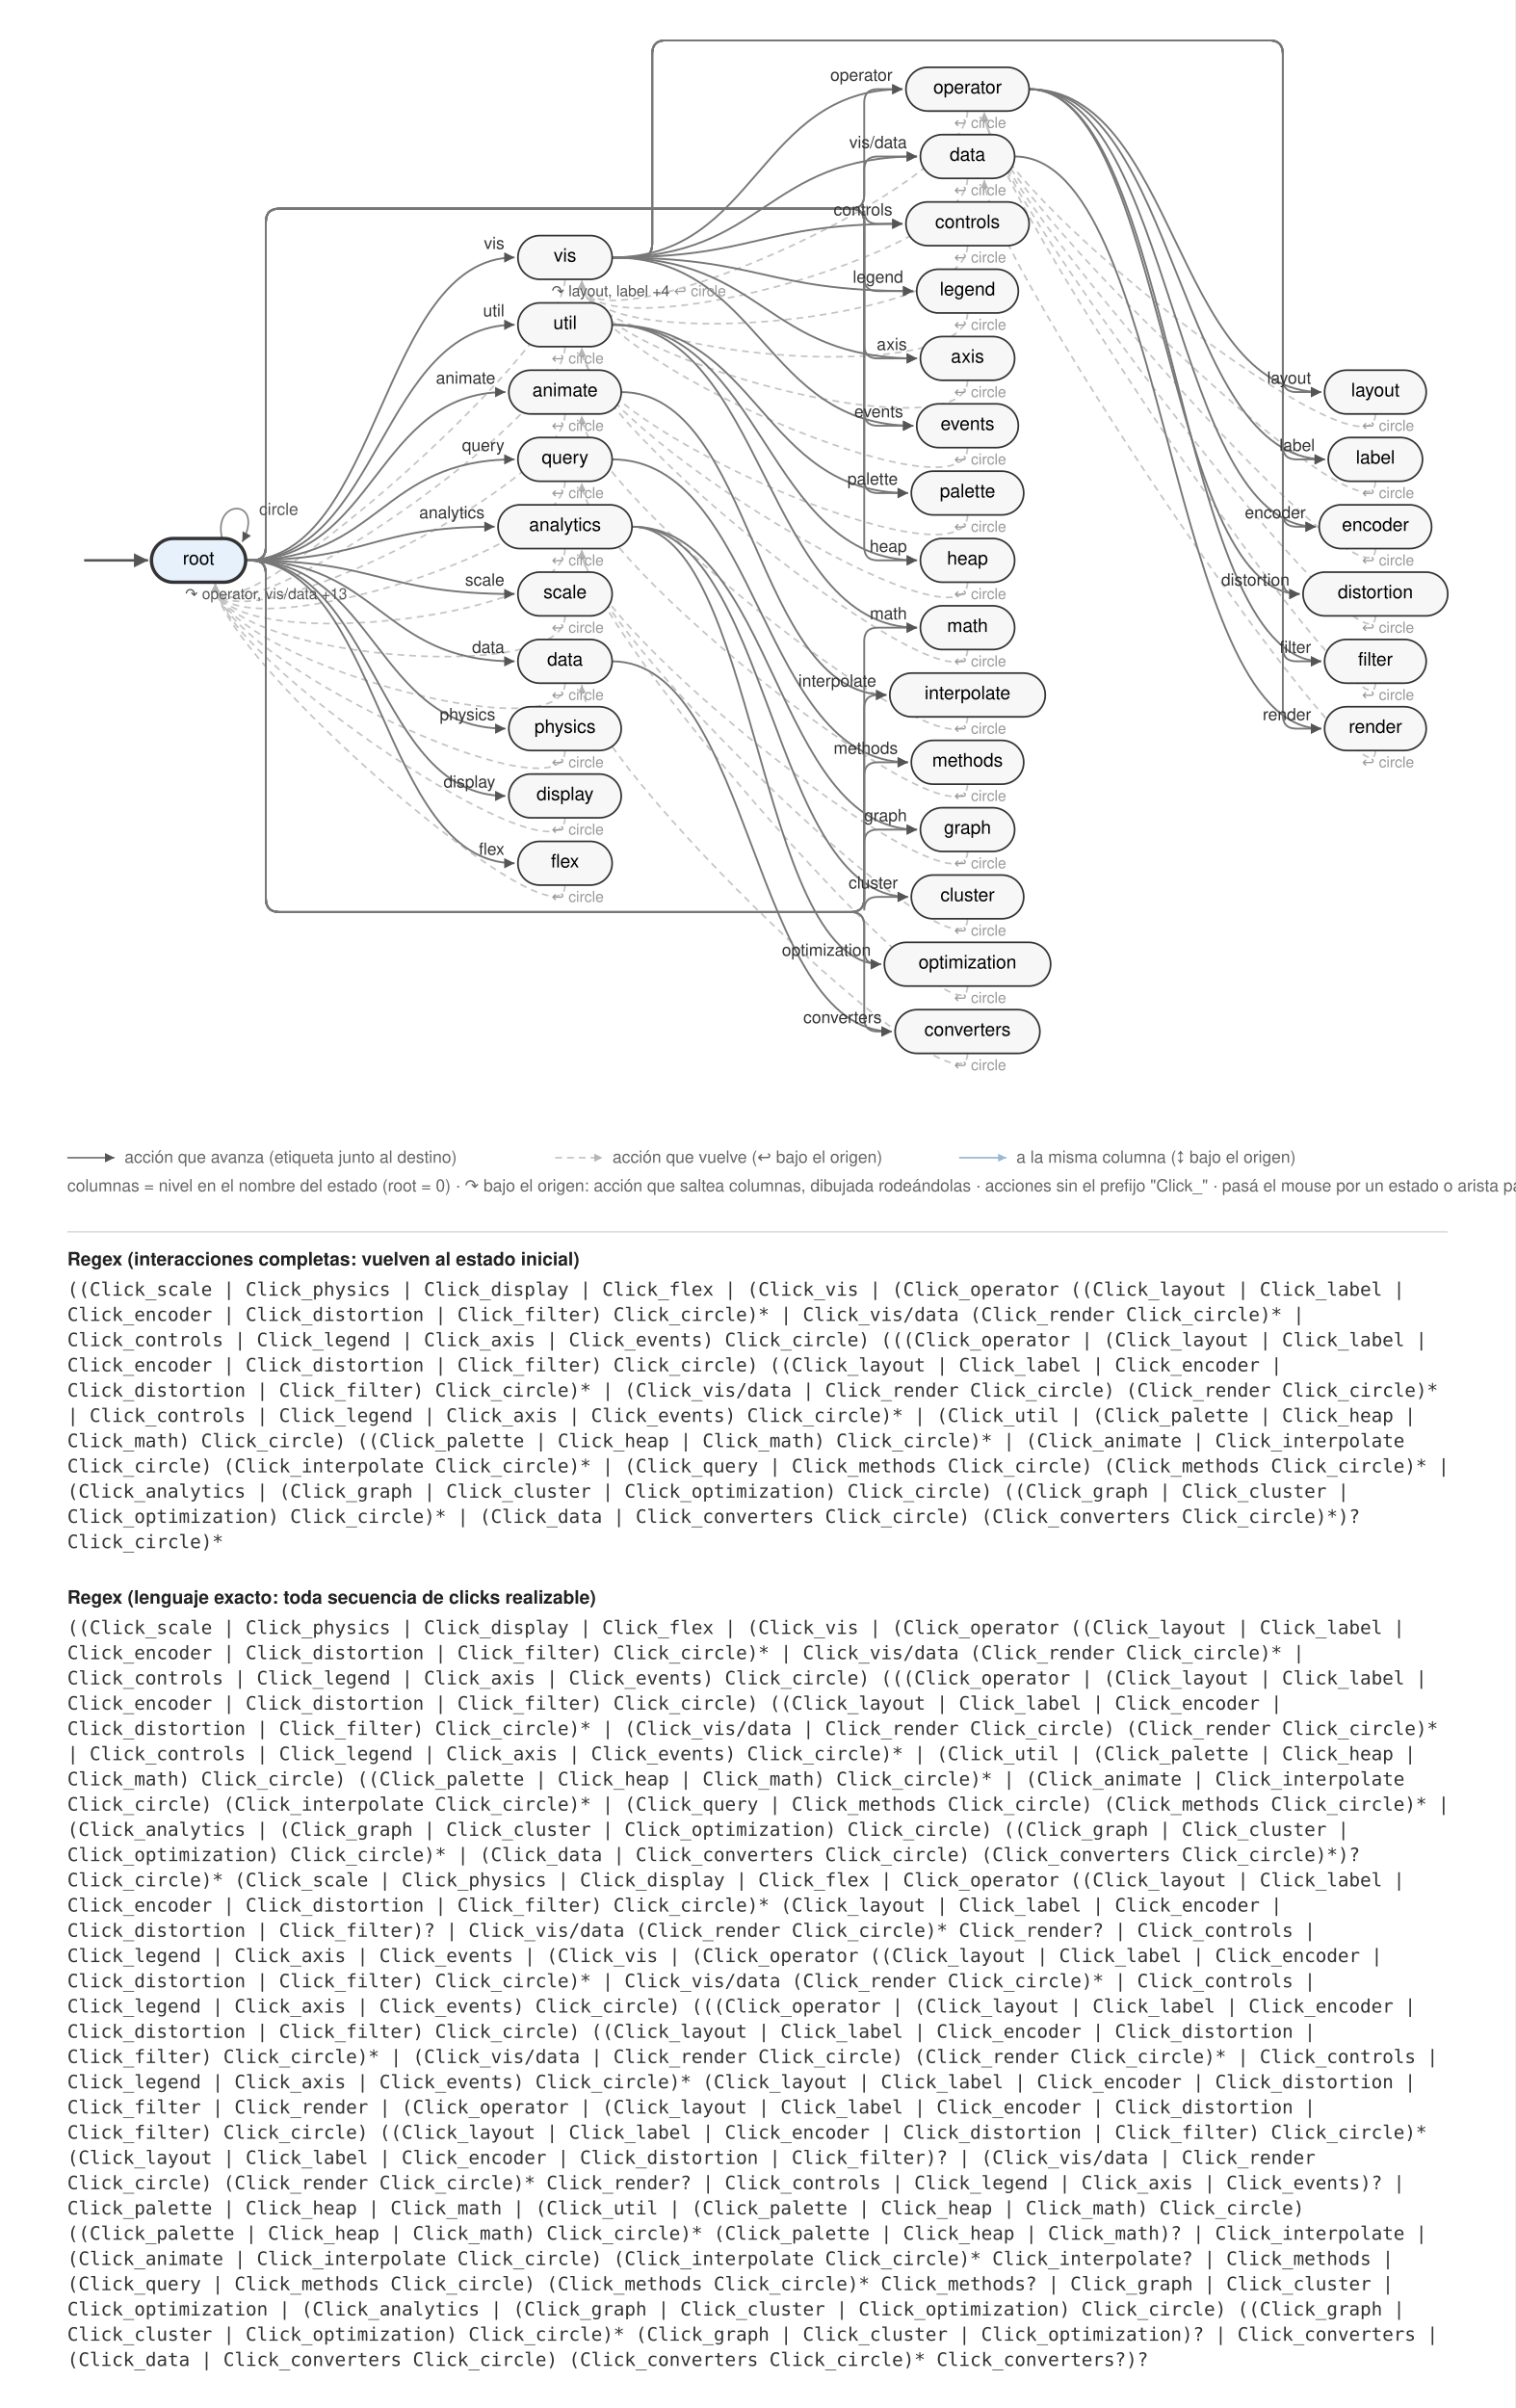
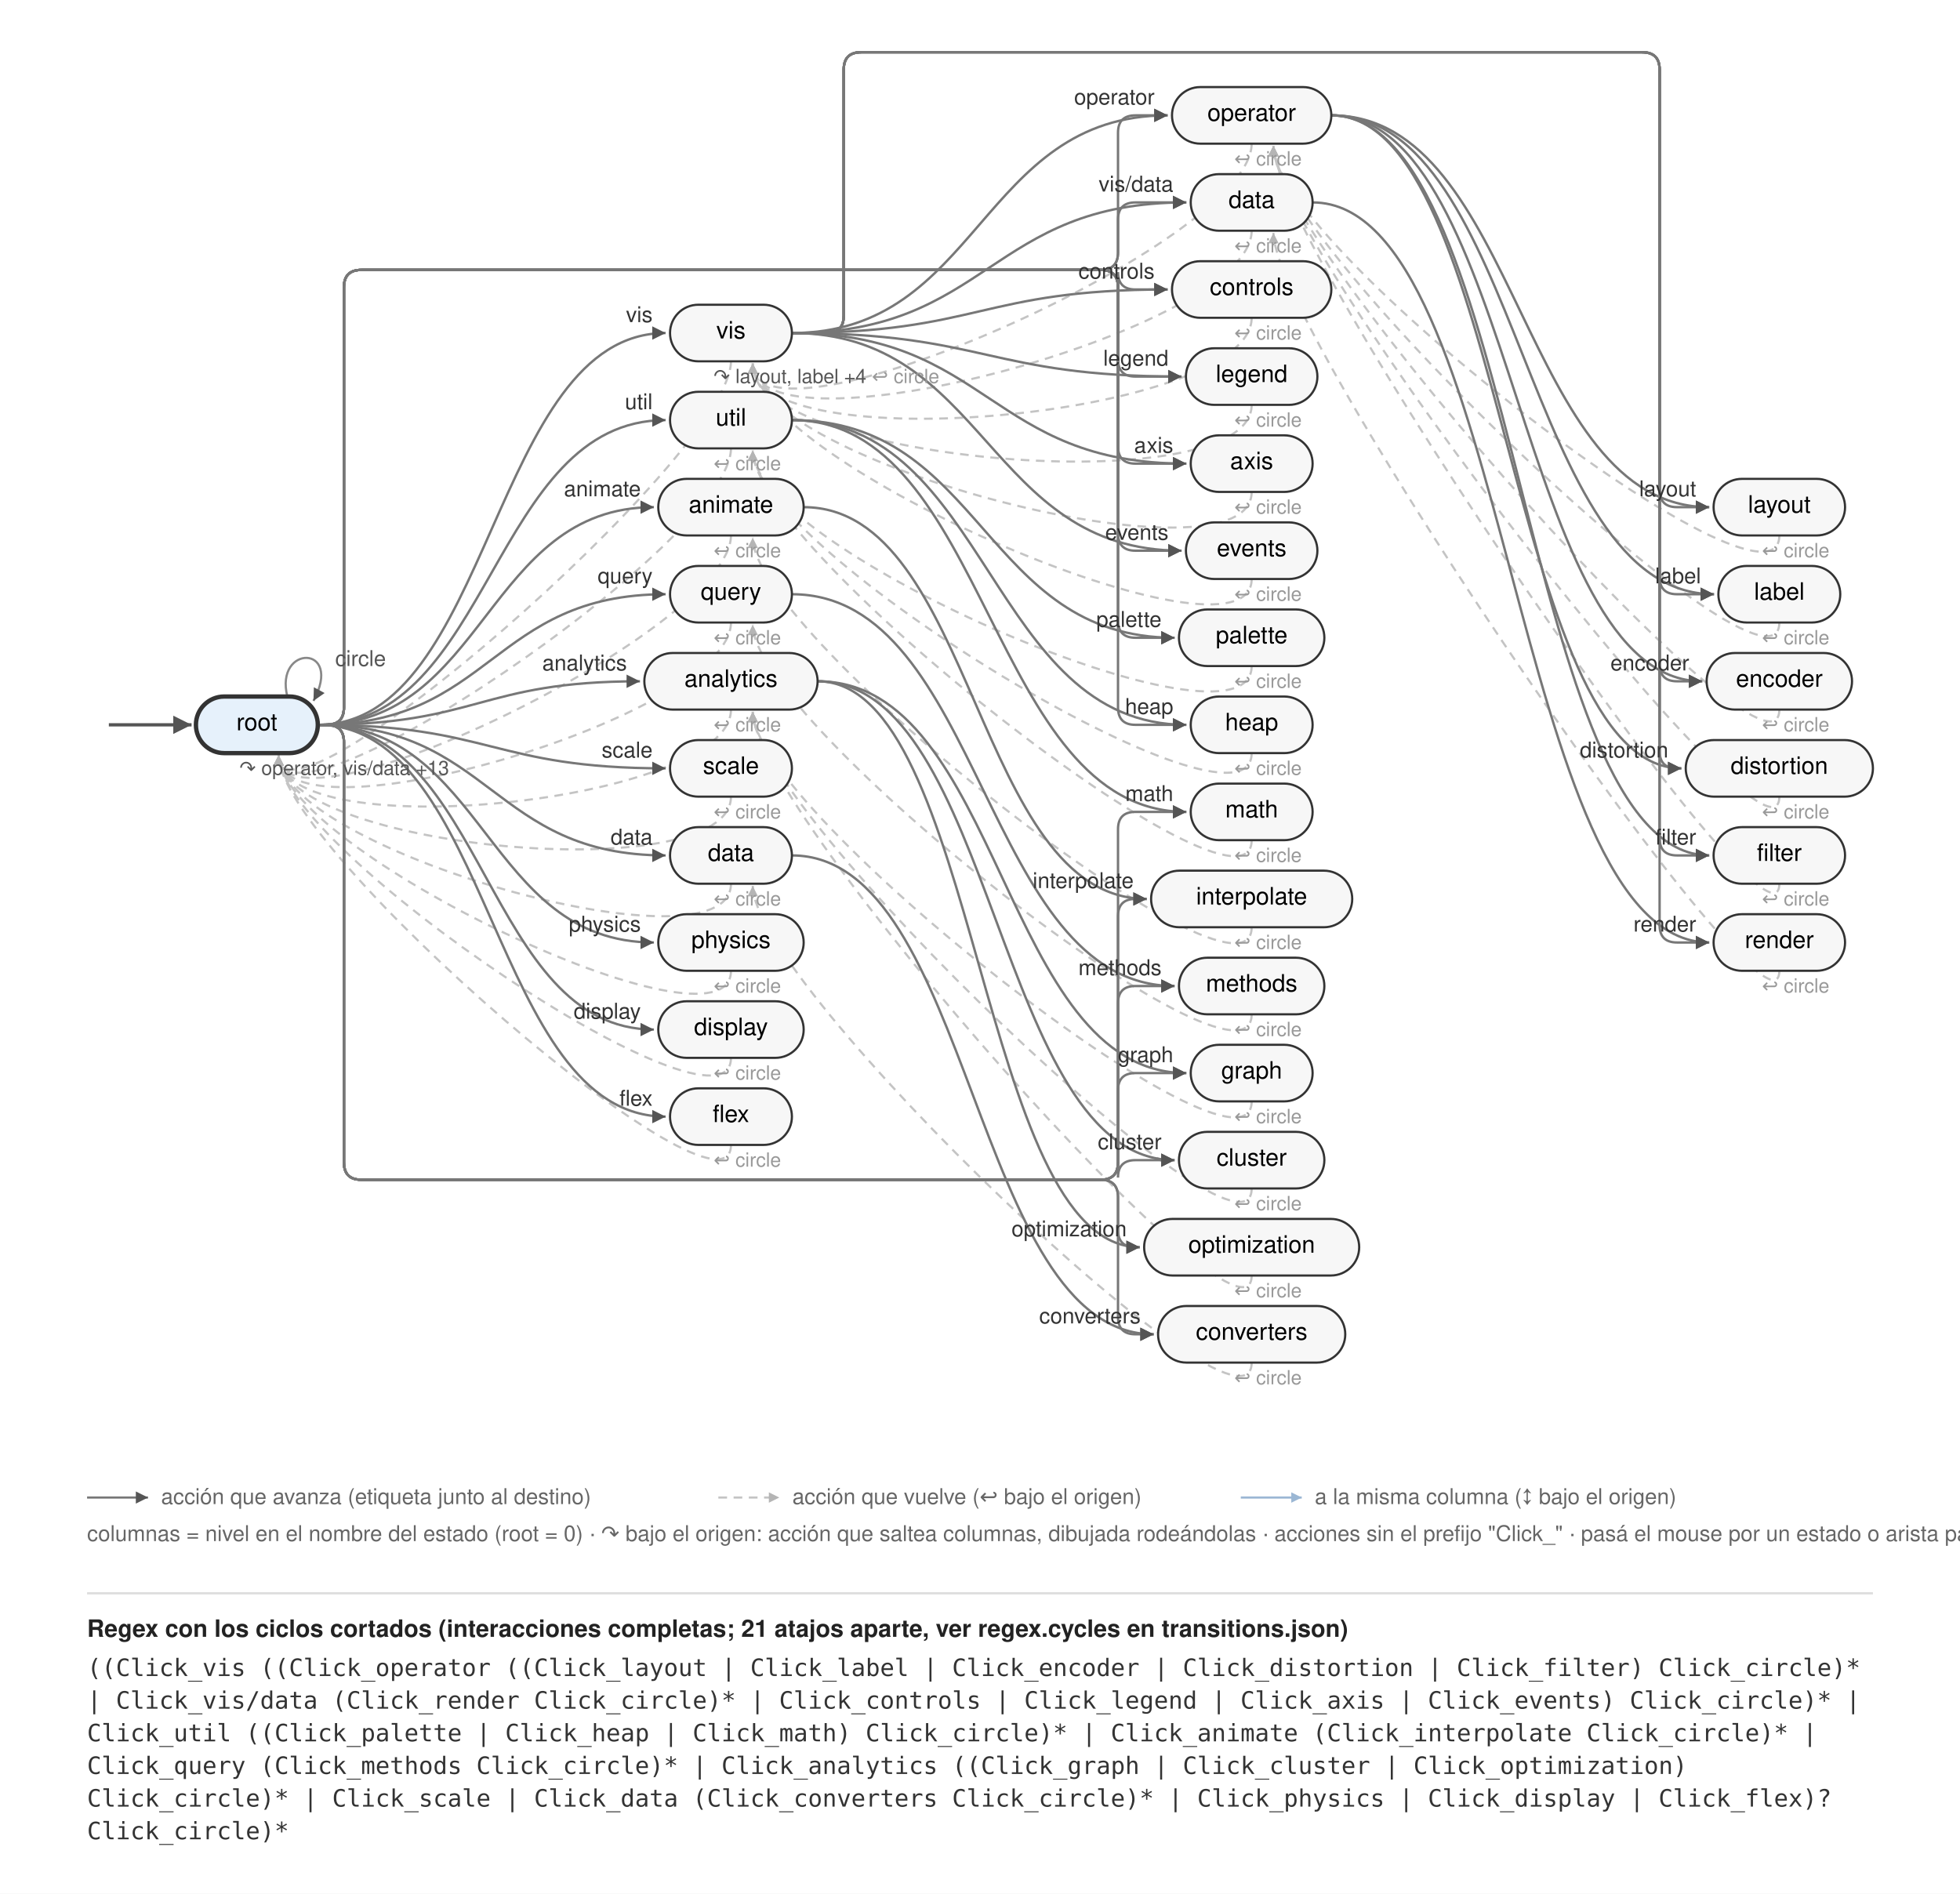
- <svg xmlns="http://www.w3.org/2000/svg" width="900.4" height="1431" viewBox="0 0 900.4 1431" font-family="Helvetica, Arial, sans-serif" font-size="11">
+ <svg xmlns="http://www.w3.org/2000/svg" width="900.4" height="870" viewBox="0 0 900.4 870" font-family="Helvetica, Arial, sans-serif" font-size="11">
  <defs>
    <marker id="arrow" viewBox="0 0 10 10" refX="9" refY="5" markerWidth="7" markerHeight="7" orient="auto-start-reverse">
      <path d="M1,1 L9,5 L1,9 Z" fill="#555" />
    </marker>
    <marker id="arrow-back" viewBox="0 0 10 10" refX="9" refY="5" markerWidth="6" markerHeight="6" orient="auto-start-reverse">
      <path d="M1,1 L9,5 L1,9 Z" fill="#b5b5b5" />
    </marker>
    <marker id="arrow-side" viewBox="0 0 10 10" refX="9" refY="5" markerWidth="6" markerHeight="6" orient="auto-start-reverse">
      <path d="M1,1 L9,5 L1,9 Z" fill="#9bb7d4" />
    </marker>
    <marker id="arrow-hl" viewBox="0 0 10 10" refX="9" refY="5" markerWidth="7" markerHeight="7" orient="auto-start-reverse">
      <path d="M1,1 L9,5 L1,9 Z" fill="#d33" />
    </marker>
  </defs>
-   <rect width="900.4" height="1431" fill="white" />
+   <rect width="900.4" height="870" fill="white" />
  <g class="back-edges">
    <path d="M 335.8,526 C 335.8,568.936 128,389.936 128,347" fill="none" stroke="#c4c4c4" stroke-width="1" stroke-dasharray="4 3" marker-end="url(#arrow-back)" />
    <path d="M 335.8,446 C 335.8,488.936 128,389.936 128,347" fill="none" stroke="#c4c4c4" stroke-width="1" stroke-dasharray="4 3" marker-end="url(#arrow-back)" />
    <path d="M 132,320 C 126,296 158,296 144,322" fill="none" stroke="#888" stroke-width="1" marker-end="url(#arrow)" />
    <path d="M 335.8,166 C 335.8,208.936 128,389.936 128,347" fill="none" stroke="#c4c4c4" stroke-width="1" stroke-dasharray="4 3" marker-end="url(#arrow-back)" />
    <path d="M 575,66 C 575,111.504 345.8,212.504 345.8,167" fill="none" stroke="#c4c4c4" stroke-width="1" stroke-dasharray="4 3" marker-end="url(#arrow-back)" />
    <path d="M 817.4,246 C 817.4,291.888 585,112.888 585,67" fill="none" stroke="#c4c4c4" stroke-width="1" stroke-dasharray="4 3" marker-end="url(#arrow-back)" />
    <path d="M 817.4,286 C 817.4,331.888 585,112.888 585,67" fill="none" stroke="#c4c4c4" stroke-width="1" stroke-dasharray="4 3" marker-end="url(#arrow-back)" />
    <path d="M 817.4,326 C 817.4,371.888 585,112.888 585,67" fill="none" stroke="#c4c4c4" stroke-width="1" stroke-dasharray="4 3" marker-end="url(#arrow-back)" />
    <path d="M 817.4,366 C 817.4,411.888 585,112.888 585,67" fill="none" stroke="#c4c4c4" stroke-width="1" stroke-dasharray="4 3" marker-end="url(#arrow-back)" />
    <path d="M 817.4,406 C 817.4,451.888 585,112.888 585,67" fill="none" stroke="#c4c4c4" stroke-width="1" stroke-dasharray="4 3" marker-end="url(#arrow-back)" />
    <path d="M 575,106 C 575,151.504 345.8,212.504 345.8,167" fill="none" stroke="#c4c4c4" stroke-width="1" stroke-dasharray="4 3" marker-end="url(#arrow-back)" />
    <path d="M 817.4,446 C 817.4,491.888 585,152.888 585,107" fill="none" stroke="#c4c4c4" stroke-width="1" stroke-dasharray="4 3" marker-end="url(#arrow-back)" />
    <path d="M 575,146 C 575,191.504 345.8,212.504 345.8,167" fill="none" stroke="#c4c4c4" stroke-width="1" stroke-dasharray="4 3" marker-end="url(#arrow-back)" />
    <path d="M 575,186 C 575,231.504 345.8,212.504 345.8,167" fill="none" stroke="#c4c4c4" stroke-width="1" stroke-dasharray="4 3" marker-end="url(#arrow-back)" />
    <path d="M 575,226 C 575,271.504 345.8,212.504 345.8,167" fill="none" stroke="#c4c4c4" stroke-width="1" stroke-dasharray="4 3" marker-end="url(#arrow-back)" />
    <path d="M 575,266 C 575,311.504 345.8,212.504 345.8,167" fill="none" stroke="#c4c4c4" stroke-width="1" stroke-dasharray="4 3" marker-end="url(#arrow-back)" />
    <path d="M 335.8,206 C 335.8,248.936 128,389.936 128,347" fill="none" stroke="#c4c4c4" stroke-width="1" stroke-dasharray="4 3" marker-end="url(#arrow-back)" />
    <path d="M 575,306 C 575,351.504 345.8,252.504 345.8,207" fill="none" stroke="#c4c4c4" stroke-width="1" stroke-dasharray="4 3" marker-end="url(#arrow-back)" />
    <path d="M 575,346 C 575,391.504 345.8,252.504 345.8,207" fill="none" stroke="#c4c4c4" stroke-width="1" stroke-dasharray="4 3" marker-end="url(#arrow-back)" />
    <path d="M 575,386 C 575,431.504 345.8,252.504 345.8,207" fill="none" stroke="#c4c4c4" stroke-width="1" stroke-dasharray="4 3" marker-end="url(#arrow-back)" />
    <path d="M 335.8,246 C 335.8,288.936 128,389.936 128,347" fill="none" stroke="#c4c4c4" stroke-width="1" stroke-dasharray="4 3" marker-end="url(#arrow-back)" />
    <path d="M 575,426 C 575,471.504 345.8,292.504 345.8,247" fill="none" stroke="#c4c4c4" stroke-width="1" stroke-dasharray="4 3" marker-end="url(#arrow-back)" />
    <path d="M 335.8,286 C 335.8,328.936 128,389.936 128,347" fill="none" stroke="#c4c4c4" stroke-width="1" stroke-dasharray="4 3" marker-end="url(#arrow-back)" />
    <path d="M 575,466 C 575,511.504 345.8,332.504 345.8,287" fill="none" stroke="#c4c4c4" stroke-width="1" stroke-dasharray="4 3" marker-end="url(#arrow-back)" />
    <path d="M 335.8,326 C 335.8,368.936 128,389.936 128,347" fill="none" stroke="#c4c4c4" stroke-width="1" stroke-dasharray="4 3" marker-end="url(#arrow-back)" />
    <path d="M 575,506 C 575,551.504 345.8,372.504 345.8,327" fill="none" stroke="#c4c4c4" stroke-width="1" stroke-dasharray="4 3" marker-end="url(#arrow-back)" />
    <path d="M 575,546 C 575,591.504 345.8,372.504 345.8,327" fill="none" stroke="#c4c4c4" stroke-width="1" stroke-dasharray="4 3" marker-end="url(#arrow-back)" />
    <path d="M 575,586 C 575,631.504 345.8,372.504 345.8,327" fill="none" stroke="#c4c4c4" stroke-width="1" stroke-dasharray="4 3" marker-end="url(#arrow-back)" />
    <path d="M 335.8,366 C 335.8,408.936 128,389.936 128,347" fill="none" stroke="#c4c4c4" stroke-width="1" stroke-dasharray="4 3" marker-end="url(#arrow-back)" />
    <path d="M 335.8,406 C 335.8,448.936 128,389.936 128,347" fill="none" stroke="#c4c4c4" stroke-width="1" stroke-dasharray="4 3" marker-end="url(#arrow-back)" />
    <path d="M 575,626 C 575,671.504 345.8,452.504 345.8,407" fill="none" stroke="#c4c4c4" stroke-width="1" stroke-dasharray="4 3" marker-end="url(#arrow-back)" />
    <path d="M 335.8,486 C 335.8,528.936 128,389.936 128,347" fill="none" stroke="#c4c4c4" stroke-width="1" stroke-dasharray="4 3" marker-end="url(#arrow-back)" />
  </g>
  <g class="forward-edges">
    <path d="M 146,333 C 225.9,333 225.9,153 305.8,153" fill="none" stroke="#777" stroke-width="1.1" marker-end="url(#arrow)" />
    <path d="M 146,333 C 225.9,333 225.9,193 305.8,193" fill="none" stroke="#777" stroke-width="1.1" marker-end="url(#arrow)" />
    <path d="M 146,333 C 223.2,333 223.2,233 300.4,233" fill="none" stroke="#777" stroke-width="1.1" marker-end="url(#arrow)" />
    <path d="M 146,333 C 225.9,333 225.9,273 305.8,273" fill="none" stroke="#777" stroke-width="1.1" marker-end="url(#arrow)" />
    <path d="M 146,333 C 220,333 220,313 294,313" fill="none" stroke="#777" stroke-width="1.1" marker-end="url(#arrow)" />
    <path d="M 146,333 C 225.9,333 225.9,353 305.8,353" fill="none" stroke="#777" stroke-width="1.1" marker-end="url(#arrow)" />
    <path d="M 146,333 C 225.9,333 225.9,393 305.8,393" fill="none" stroke="#777" stroke-width="1.1" marker-end="url(#arrow)" />
    <path d="M 146,333 C 223.2,333 223.2,433 300.4,433" fill="none" stroke="#777" stroke-width="1.1" marker-end="url(#arrow)" />
    <path d="M 146,333 C 223.2,333 223.2,473 300.4,473" fill="none" stroke="#777" stroke-width="1.1" marker-end="url(#arrow)" />
    <path d="M 146,333 C 225.9,333 225.9,513 305.8,513" fill="none" stroke="#777" stroke-width="1.1" marker-end="url(#arrow)" />
    <path d="M 146,333 L 150,333 Q 158,333 158,325 L 158,132 Q 158,124 166,124 L 505.6,124 Q 513.6,124 513.6,116 L 513.6,61 Q 513.6,53 521.6,53 L 536.4,53" fill="none" stroke="#777" stroke-width="1.1" marker-end="url(#arrow)" />
    <path d="M 146,333 L 150,333 Q 158,333 158,325 L 158,132 Q 158,124 166,124 L 505.6,124 Q 513.6,124 513.6,116 L 513.6,101 Q 513.6,93 521.6,93 L 545,93" fill="none" stroke="#777" stroke-width="1.1" marker-end="url(#arrow)" />
    <path d="M 146,333 L 150,333 Q 158,333 158,325 L 158,132 Q 158,124 166,124 L 505.6,124 Q 513.6,124 513.6,132 L 513.6,125 Q 513.6,133 521.6,133 L 536.4,133" fill="none" stroke="#777" stroke-width="1.1" marker-end="url(#arrow)" />
    <path d="M 146,333 L 150,333 Q 158,333 158,325 L 158,132 Q 158,124 166,124 L 505.6,124 Q 513.6,124 513.6,132 L 513.6,165 Q 513.6,173 521.6,173 L 542.8,173" fill="none" stroke="#777" stroke-width="1.1" marker-end="url(#arrow)" />
    <path d="M 146,333 L 150,333 Q 158,333 158,325 L 158,132 Q 158,124 166,124 L 505.6,124 Q 513.6,124 513.6,132 L 513.6,205 Q 513.6,213 521.6,213 L 545,213" fill="none" stroke="#777" stroke-width="1.1" marker-end="url(#arrow)" />
    <path d="M 146,333 L 150,333 Q 158,333 158,325 L 158,132 Q 158,124 166,124 L 505.6,124 Q 513.6,124 513.6,132 L 513.6,245 Q 513.6,253 521.6,253 L 542.8,253" fill="none" stroke="#777" stroke-width="1.1" marker-end="url(#arrow)" />
    <path d="M 146,333 L 150,333 Q 158,333 158,325 L 158,132 Q 158,124 166,124 L 505.6,124 Q 513.6,124 513.6,132 L 513.6,285 Q 513.6,293 521.6,293 L 539.6,293" fill="none" stroke="#777" stroke-width="1.1" marker-end="url(#arrow)" />
    <path d="M 146,333 L 150,333 Q 158,333 158,325 L 158,132 Q 158,124 166,124 L 505.6,124 Q 513.6,124 513.6,132 L 513.6,325 Q 513.6,333 521.6,333 L 545,333" fill="none" stroke="#777" stroke-width="1.1" marker-end="url(#arrow)" />
    <path d="M 146,333 L 150,333 Q 158,333 158,341 L 158,534 Q 158,542 166,542 L 505.6,542 Q 513.6,542 513.6,534 L 513.6,381 Q 513.6,373 521.6,373 L 545,373" fill="none" stroke="#777" stroke-width="1.1" marker-end="url(#arrow)" />
    <path d="M 146,333 L 150,333 Q 158,333 158,341 L 158,534 Q 158,542 166,542 L 505.6,542 Q 513.6,542 513.6,534 L 513.6,421 Q 513.6,413 521.6,413 L 526.8,413" fill="none" stroke="#777" stroke-width="1.1" marker-end="url(#arrow)" />
    <path d="M 146,333 L 150,333 Q 158,333 158,341 L 158,534 Q 158,542 166,542 L 505.6,542 Q 513.6,542 513.6,534 L 513.6,461 Q 513.6,453 521.6,453 L 539.6,453" fill="none" stroke="#777" stroke-width="1.1" marker-end="url(#arrow)" />
    <path d="M 146,333 L 150,333 Q 158,333 158,341 L 158,534 Q 158,542 166,542 L 505.6,542 Q 513.6,542 513.6,534 L 513.6,501 Q 513.6,493 521.6,493 L 545,493" fill="none" stroke="#777" stroke-width="1.1" marker-end="url(#arrow)" />
    <path d="M 146,333 L 150,333 Q 158,333 158,341 L 158,534 Q 158,542 166,542 L 505.6,542 Q 513.6,542 513.6,534 L 513.6,541 Q 513.6,533 521.6,533 L 539.6,533" fill="none" stroke="#777" stroke-width="1.1" marker-end="url(#arrow)" />
    <path d="M 146,333 L 150,333 Q 158,333 158,341 L 158,534 Q 158,542 166,542 L 505.6,542 Q 513.6,542 513.6,550 L 513.6,565 Q 513.6,573 521.6,573 L 523.6,573" fill="none" stroke="#777" stroke-width="1.1" marker-end="url(#arrow)" />
    <path d="M 146,333 L 150,333 Q 158,333 158,341 L 158,534 Q 158,542 166,542 L 505.6,542 Q 513.6,542 513.6,550 L 513.6,605 Q 513.6,613 521.6,613 L 530,613" fill="none" stroke="#777" stroke-width="1.1" marker-end="url(#arrow)" />
    <path d="M 363.8,153 C 450.1,153 450.1,53 536.4,53" fill="none" stroke="#777" stroke-width="1.1" marker-end="url(#arrow)" />
    <path d="M 363.8,153 C 454.4,153 454.4,93 545,93" fill="none" stroke="#777" stroke-width="1.1" marker-end="url(#arrow)" />
    <path d="M 363.8,153 C 450.1,153 450.1,133 536.4,133" fill="none" stroke="#777" stroke-width="1.1" marker-end="url(#arrow)" />
    <path d="M 363.8,153 C 453.3,153 453.3,173 542.8,173" fill="none" stroke="#777" stroke-width="1.1" marker-end="url(#arrow)" />
    <path d="M 363.8,153 C 454.4,153 454.4,213 545,213" fill="none" stroke="#777" stroke-width="1.1" marker-end="url(#arrow)" />
    <path d="M 363.8,153 C 453.3,153 453.3,253 542.8,253" fill="none" stroke="#777" stroke-width="1.1" marker-end="url(#arrow)" />
    <path d="M 363.8,153 L 379.6,153 Q 387.6,153 387.6,145 L 387.6,32 Q 387.6,24 395.6,24 L 754.4,24 Q 762.4,24 762.4,32 L 762.4,225 Q 762.4,233 770.4,233 L 785.2,233" fill="none" stroke="#777" stroke-width="1.1" marker-end="url(#arrow)" />
    <path d="M 363.8,153 L 379.6,153 Q 387.6,153 387.6,145 L 387.6,32 Q 387.6,24 395.6,24 L 754.4,24 Q 762.4,24 762.4,32 L 762.4,265 Q 762.4,273 770.4,273 L 787.4,273" fill="none" stroke="#777" stroke-width="1.1" marker-end="url(#arrow)" />
    <path d="M 363.8,153 L 379.6,153 Q 387.6,153 387.6,145 L 387.6,32 Q 387.6,24 395.6,24 L 754.4,24 Q 762.4,24 762.4,32 L 762.4,305 Q 762.4,313 770.4,313 L 782,313" fill="none" stroke="#777" stroke-width="1.1" marker-end="url(#arrow)" />
    <path d="M 363.8,153 L 379.6,153 Q 387.6,153 387.6,145 L 387.6,32 Q 387.6,24 395.6,24 L 754.4,24 Q 762.4,24 762.4,32 L 762.4,345 Q 762.4,353 770.4,353 L 772.4,353" fill="none" stroke="#777" stroke-width="1.1" marker-end="url(#arrow)" />
    <path d="M 363.8,153 L 379.6,153 Q 387.6,153 387.6,145 L 387.6,32 Q 387.6,24 395.6,24 L 754.4,24 Q 762.4,24 762.4,32 L 762.4,385 Q 762.4,393 770.4,393 L 785.2,393" fill="none" stroke="#777" stroke-width="1.1" marker-end="url(#arrow)" />
    <path d="M 363.8,153 L 379.6,153 Q 387.6,153 387.6,145 L 387.6,32 Q 387.6,24 395.6,24 L 754.4,24 Q 762.4,24 762.4,32 L 762.4,425 Q 762.4,433 770.4,433 L 785.2,433" fill="none" stroke="#777" stroke-width="1.1" marker-end="url(#arrow)" />
    <path d="M 611.6,53 C 698.4,53 698.4,233 785.2,233" fill="none" stroke="#777" stroke-width="1.1" marker-end="url(#arrow)" />
    <path d="M 611.6,53 C 699.5,53 699.5,273 787.4,273" fill="none" stroke="#777" stroke-width="1.1" marker-end="url(#arrow)" />
    <path d="M 611.6,53 C 696.8,53 696.8,313 782,313" fill="none" stroke="#777" stroke-width="1.1" marker-end="url(#arrow)" />
    <path d="M 611.6,53 C 692,53 692,353 772.4,353" fill="none" stroke="#777" stroke-width="1.1" marker-end="url(#arrow)" />
    <path d="M 611.6,53 C 698.4,53 698.4,393 785.2,393" fill="none" stroke="#777" stroke-width="1.1" marker-end="url(#arrow)" />
    <path d="M 603,93 C 694.1,93 694.1,433 785.2,433" fill="none" stroke="#777" stroke-width="1.1" marker-end="url(#arrow)" />
    <path d="M 363.8,193 C 451.7,193 451.7,293 539.6,293" fill="none" stroke="#777" stroke-width="1.1" marker-end="url(#arrow)" />
    <path d="M 363.8,193 C 454.4,193 454.4,333 545,333" fill="none" stroke="#777" stroke-width="1.1" marker-end="url(#arrow)" />
    <path d="M 363.8,193 C 454.4,193 454.4,373 545,373" fill="none" stroke="#777" stroke-width="1.1" marker-end="url(#arrow)" />
    <path d="M 369.2,233 C 448,233 448,413 526.8,413" fill="none" stroke="#777" stroke-width="1.1" marker-end="url(#arrow)" />
    <path d="M 363.8,273 C 451.7,273 451.7,453 539.6,453" fill="none" stroke="#777" stroke-width="1.1" marker-end="url(#arrow)" />
    <path d="M 375.6,313 C 460.3,313 460.3,493 545,493" fill="none" stroke="#777" stroke-width="1.1" marker-end="url(#arrow)" />
    <path d="M 375.6,313 C 457.6,313 457.6,533 539.6,533" fill="none" stroke="#777" stroke-width="1.1" marker-end="url(#arrow)" />
    <path d="M 375.6,313 C 449.6,313 449.6,573 523.6,573" fill="none" stroke="#777" stroke-width="1.1" marker-end="url(#arrow)" />
    <path d="M 363.8,393 C 446.9,393 446.9,613 530,613" fill="none" stroke="#777" stroke-width="1.1" marker-end="url(#arrow)" />
  </g>
  <line x1="50" y1="333" x2="88" y2="333" stroke="#555" stroke-width="1.5" marker-end="url(#arrow)" />
  <g class="states">
    <g>
      <rect x="307.8" y="500" width="56" height="26" rx="13" fill="#f7f7f7" stroke="#333" stroke-width="1" />
      <text x="335.8" y="513" text-anchor="middle" dominant-baseline="central">flex</text>
    </g>
    <g>
      <rect x="302.4" y="420" width="66.8" height="26" rx="13" fill="#f7f7f7" stroke="#333" stroke-width="1" />
      <text x="335.8" y="433" text-anchor="middle" dominant-baseline="central">physics</text>
    </g>
    <g>
      <rect x="90" y="320" width="56" height="26" rx="13" fill="#e6f1fb" stroke="#333" stroke-width="2" />
      <text x="118" y="333" text-anchor="middle" dominant-baseline="central">root</text>
    </g>
    <g>
      <rect x="307.8" y="140" width="56" height="26" rx="13" fill="#f7f7f7" stroke="#333" stroke-width="1" />
      <text x="335.8" y="153" text-anchor="middle" dominant-baseline="central">vis</text>
    </g>
    <g>
      <rect x="538.4" y="40" width="73.2" height="26" rx="13" fill="#f7f7f7" stroke="#333" stroke-width="1" />
      <text x="575" y="53" text-anchor="middle" dominant-baseline="central">operator</text>
    </g>
    <g>
      <rect x="787.2" y="220" width="60.4" height="26" rx="13" fill="#f7f7f7" stroke="#333" stroke-width="1" />
      <text x="817.4" y="233" text-anchor="middle" dominant-baseline="central">layout</text>
    </g>
    <g>
      <rect x="789.4" y="260" width="56" height="26" rx="13" fill="#f7f7f7" stroke="#333" stroke-width="1" />
      <text x="817.4" y="273" text-anchor="middle" dominant-baseline="central">label</text>
    </g>
    <g>
      <rect x="784" y="300" width="66.8" height="26" rx="13" fill="#f7f7f7" stroke="#333" stroke-width="1" />
      <text x="817.4" y="313" text-anchor="middle" dominant-baseline="central">encoder</text>
    </g>
    <g>
      <rect x="774.4" y="340" width="86" height="26" rx="13" fill="#f7f7f7" stroke="#333" stroke-width="1" />
      <text x="817.4" y="353" text-anchor="middle" dominant-baseline="central">distortion</text>
    </g>
    <g>
      <rect x="787.2" y="380" width="60.4" height="26" rx="13" fill="#f7f7f7" stroke="#333" stroke-width="1" />
      <text x="817.4" y="393" text-anchor="middle" dominant-baseline="central">filter</text>
    </g>
    <g>
      <rect x="547" y="80" width="56" height="26" rx="13" fill="#f7f7f7" stroke="#333" stroke-width="1" />
      <text x="575" y="93" text-anchor="middle" dominant-baseline="central">data</text>
    </g>
    <g>
      <rect x="787.2" y="420" width="60.4" height="26" rx="13" fill="#f7f7f7" stroke="#333" stroke-width="1" />
      <text x="817.4" y="433" text-anchor="middle" dominant-baseline="central">render</text>
    </g>
    <g>
      <rect x="538.4" y="120" width="73.2" height="26" rx="13" fill="#f7f7f7" stroke="#333" stroke-width="1" />
      <text x="575" y="133" text-anchor="middle" dominant-baseline="central">controls</text>
    </g>
    <g>
      <rect x="544.8" y="160" width="60.4" height="26" rx="13" fill="#f7f7f7" stroke="#333" stroke-width="1" />
      <text x="575" y="173" text-anchor="middle" dominant-baseline="central">legend</text>
    </g>
    <g>
      <rect x="547" y="200" width="56" height="26" rx="13" fill="#f7f7f7" stroke="#333" stroke-width="1" />
      <text x="575" y="213" text-anchor="middle" dominant-baseline="central">axis</text>
    </g>
    <g>
      <rect x="544.8" y="240" width="60.4" height="26" rx="13" fill="#f7f7f7" stroke="#333" stroke-width="1" />
      <text x="575" y="253" text-anchor="middle" dominant-baseline="central">events</text>
    </g>
    <g>
      <rect x="307.8" y="180" width="56" height="26" rx="13" fill="#f7f7f7" stroke="#333" stroke-width="1" />
      <text x="335.8" y="193" text-anchor="middle" dominant-baseline="central">util</text>
    </g>
    <g>
      <rect x="541.6" y="280" width="66.8" height="26" rx="13" fill="#f7f7f7" stroke="#333" stroke-width="1" />
      <text x="575" y="293" text-anchor="middle" dominant-baseline="central">palette</text>
    </g>
    <g>
      <rect x="547" y="320" width="56" height="26" rx="13" fill="#f7f7f7" stroke="#333" stroke-width="1" />
      <text x="575" y="333" text-anchor="middle" dominant-baseline="central">heap</text>
    </g>
    <g>
      <rect x="547" y="360" width="56" height="26" rx="13" fill="#f7f7f7" stroke="#333" stroke-width="1" />
      <text x="575" y="373" text-anchor="middle" dominant-baseline="central">math</text>
    </g>
    <g>
      <rect x="302.4" y="220" width="66.8" height="26" rx="13" fill="#f7f7f7" stroke="#333" stroke-width="1" />
      <text x="335.8" y="233" text-anchor="middle" dominant-baseline="central">animate</text>
    </g>
    <g>
      <rect x="528.8" y="400" width="92.4" height="26" rx="13" fill="#f7f7f7" stroke="#333" stroke-width="1" />
      <text x="575" y="413" text-anchor="middle" dominant-baseline="central">interpolate</text>
    </g>
    <g>
      <rect x="307.8" y="260" width="56" height="26" rx="13" fill="#f7f7f7" stroke="#333" stroke-width="1" />
      <text x="335.8" y="273" text-anchor="middle" dominant-baseline="central">query</text>
    </g>
    <g>
      <rect x="541.6" y="440" width="66.8" height="26" rx="13" fill="#f7f7f7" stroke="#333" stroke-width="1" />
      <text x="575" y="453" text-anchor="middle" dominant-baseline="central">methods</text>
    </g>
    <g>
      <rect x="296" y="300" width="79.6" height="26" rx="13" fill="#f7f7f7" stroke="#333" stroke-width="1" />
      <text x="335.8" y="313" text-anchor="middle" dominant-baseline="central">analytics</text>
    </g>
    <g>
      <rect x="547" y="480" width="56" height="26" rx="13" fill="#f7f7f7" stroke="#333" stroke-width="1" />
      <text x="575" y="493" text-anchor="middle" dominant-baseline="central">graph</text>
    </g>
    <g>
      <rect x="541.6" y="520" width="66.8" height="26" rx="13" fill="#f7f7f7" stroke="#333" stroke-width="1" />
      <text x="575" y="533" text-anchor="middle" dominant-baseline="central">cluster</text>
    </g>
    <g>
      <rect x="525.6" y="560" width="98.8" height="26" rx="13" fill="#f7f7f7" stroke="#333" stroke-width="1" />
      <text x="575" y="573" text-anchor="middle" dominant-baseline="central">optimization</text>
    </g>
    <g>
      <rect x="307.8" y="340" width="56" height="26" rx="13" fill="#f7f7f7" stroke="#333" stroke-width="1" />
      <text x="335.8" y="353" text-anchor="middle" dominant-baseline="central">scale</text>
    </g>
    <g>
      <rect x="307.8" y="380" width="56" height="26" rx="13" fill="#f7f7f7" stroke="#333" stroke-width="1" />
      <text x="335.8" y="393" text-anchor="middle" dominant-baseline="central">data</text>
    </g>
    <g>
      <rect x="532" y="600" width="86" height="26" rx="13" fill="#f7f7f7" stroke="#333" stroke-width="1" />
      <text x="575" y="613" text-anchor="middle" dominant-baseline="central">converters</text>
    </g>
    <g>
      <rect x="302.4" y="460" width="66.8" height="26" rx="13" fill="#f7f7f7" stroke="#333" stroke-width="1" />
      <text x="335.8" y="473" text-anchor="middle" dominant-baseline="central">display</text>
    </g>
  </g>
  <g class="labels">
    <text x="154" y="306" font-size="10" fill="#555">circle</text>
    <text x="299.8" y="148" text-anchor="end" font-size="10" fill="#333">vis</text>
    <text x="299.8" y="188" text-anchor="end" font-size="10" fill="#333">util</text>
    <text x="294.4" y="228" text-anchor="end" font-size="10" fill="#333">animate</text>
    <text x="299.8" y="268" text-anchor="end" font-size="10" fill="#333">query</text>
    <text x="288" y="308" text-anchor="end" font-size="10" fill="#333">analytics</text>
    <text x="299.8" y="348" text-anchor="end" font-size="10" fill="#333">scale</text>
    <text x="299.8" y="388" text-anchor="end" font-size="10" fill="#333">data</text>
    <text x="294.4" y="428" text-anchor="end" font-size="10" fill="#333">physics</text>
    <text x="294.4" y="468" text-anchor="end" font-size="10" fill="#333">display</text>
    <text x="299.8" y="508" text-anchor="end" font-size="10" fill="#333">flex</text>
    <text x="530.4" y="48" text-anchor="end" font-size="10" fill="#333">operator</text>
    <text x="539" y="88" text-anchor="end" font-size="10" fill="#333">vis/data</text>
    <text x="530.4" y="128" text-anchor="end" font-size="10" fill="#333">controls</text>
    <text x="536.8" y="168" text-anchor="end" font-size="10" fill="#333">legend</text>
    <text x="539" y="208" text-anchor="end" font-size="10" fill="#333">axis</text>
    <text x="536.8" y="248" text-anchor="end" font-size="10" fill="#333">events</text>
    <text x="533.6" y="288" text-anchor="end" font-size="10" fill="#333">palette</text>
    <text x="539" y="328" text-anchor="end" font-size="10" fill="#333">heap</text>
    <text x="539" y="368" text-anchor="end" font-size="10" fill="#333">math</text>
    <text x="520.8" y="408" text-anchor="end" font-size="10" fill="#333">interpolate</text>
    <text x="533.6" y="448" text-anchor="end" font-size="10" fill="#333">methods</text>
    <text x="539" y="488" text-anchor="end" font-size="10" fill="#333">graph</text>
    <text x="533.6" y="528" text-anchor="end" font-size="10" fill="#333">cluster</text>
    <text x="517.6" y="568" text-anchor="end" font-size="10" fill="#333">optimization</text>
    <text x="524" y="608" text-anchor="end" font-size="10" fill="#333">converters</text>
    <text x="779.2" y="228" text-anchor="end" font-size="10" fill="#333">layout</text>
    <text x="781.4" y="268" text-anchor="end" font-size="10" fill="#333">label</text>
    <text x="776" y="308" text-anchor="end" font-size="10" fill="#333">encoder</text>
    <text x="766.4" y="348" text-anchor="end" font-size="10" fill="#333">distortion</text>
    <text x="779.2" y="388" text-anchor="end" font-size="10" fill="#333">filter</text>
    <text x="779.2" y="428" text-anchor="end" font-size="10" fill="#333">render</text>
    <text x="327.8" y="536" font-size="9">
      <tspan fill="#999">↩ circle</tspan>
    </text>
    <text x="327.8" y="456" font-size="9">
      <tspan fill="#999">↩ circle</tspan>
    </text>
    <text x="327.8" y="176" font-size="9">
      <tspan fill="#555">↷ layout, label +4</tspan>
      <tspan fill="#999">↩ circle</tspan>
    </text>
    <text x="567" y="76" font-size="9">
      <tspan fill="#999">↩ circle</tspan>
    </text>
    <text x="809.4" y="256" font-size="9">
      <tspan fill="#999">↩ circle</tspan>
    </text>
    <text x="809.4" y="296" font-size="9">
      <tspan fill="#999">↩ circle</tspan>
    </text>
    <text x="809.4" y="336" font-size="9">
      <tspan fill="#999">↩ circle</tspan>
    </text>
    <text x="809.4" y="376" font-size="9">
      <tspan fill="#999">↩ circle</tspan>
    </text>
    <text x="809.4" y="416" font-size="9">
      <tspan fill="#999">↩ circle</tspan>
    </text>
    <text x="567" y="116" font-size="9">
      <tspan fill="#999">↩ circle</tspan>
    </text>
    <text x="809.4" y="456" font-size="9">
      <tspan fill="#999">↩ circle</tspan>
    </text>
    <text x="567" y="156" font-size="9">
      <tspan fill="#999">↩ circle</tspan>
    </text>
    <text x="567" y="196" font-size="9">
      <tspan fill="#999">↩ circle</tspan>
    </text>
    <text x="567" y="236" font-size="9">
      <tspan fill="#999">↩ circle</tspan>
    </text>
    <text x="567" y="276" font-size="9">
      <tspan fill="#999">↩ circle</tspan>
    </text>
    <text x="327.8" y="216" font-size="9">
      <tspan fill="#999">↩ circle</tspan>
    </text>
    <text x="567" y="316" font-size="9">
      <tspan fill="#999">↩ circle</tspan>
    </text>
    <text x="567" y="356" font-size="9">
      <tspan fill="#999">↩ circle</tspan>
    </text>
    <text x="567" y="396" font-size="9">
      <tspan fill="#999">↩ circle</tspan>
    </text>
    <text x="327.8" y="256" font-size="9">
      <tspan fill="#999">↩ circle</tspan>
    </text>
    <text x="567" y="436" font-size="9">
      <tspan fill="#999">↩ circle</tspan>
    </text>
    <text x="327.8" y="296" font-size="9">
      <tspan fill="#999">↩ circle</tspan>
    </text>
    <text x="567" y="476" font-size="9">
      <tspan fill="#999">↩ circle</tspan>
    </text>
    <text x="327.8" y="336" font-size="9">
      <tspan fill="#999">↩ circle</tspan>
    </text>
    <text x="567" y="516" font-size="9">
      <tspan fill="#999">↩ circle</tspan>
    </text>
    <text x="567" y="556" font-size="9">
      <tspan fill="#999">↩ circle</tspan>
    </text>
    <text x="567" y="596" font-size="9">
      <tspan fill="#999">↩ circle</tspan>
    </text>
    <text x="327.8" y="376" font-size="9">
      <tspan fill="#999">↩ circle</tspan>
    </text>
    <text x="327.8" y="416" font-size="9">
      <tspan fill="#999">↩ circle</tspan>
    </text>
    <text x="567" y="636" font-size="9">
      <tspan fill="#999">↩ circle</tspan>
    </text>
    <text x="327.8" y="496" font-size="9">
      <tspan fill="#999">↩ circle</tspan>
    </text>
    <text x="110" y="356" font-size="9">
      <tspan fill="#555">↷ operator, vis/data +13</tspan>
    </text>
  </g>
  <g font-size="10" fill="#666">
    <line x1="40" y1="688" x2="68" y2="688" stroke="#777" marker-end="url(#arrow)" />
    <text x="74" y="691">acción que avanza (etiqueta junto al destino)</text>
    <line x1="330" y1="688" x2="358" y2="688" stroke="#c4c4c4" stroke-dasharray="4 3" marker-end="url(#arrow-back)" />
    <text x="364" y="691">acción que vuelve (↩ bajo el origen)</text>
    <line x1="570" y1="688" x2="598" y2="688" stroke="#9bb7d4" marker-end="url(#arrow-side)" />
    <text x="604" y="691">a la misma columna (↕ bajo el origen)</text>
    <text x="40" y="708">columnas = nivel en el nombre del estado (root = 0) · ↷ bajo el origen: acción que saltea columnas, dibujada rodeándolas · acciones sin el prefijo "Click_" · pasá el mouse por un estado o arista para ver el detalle completo</text>
  </g>
  <line x1="40" y1="732" x2="860.4" y2="732" stroke="#ddd" />
-   <text x="40" y="752" font-weight="bold" fill="#222">Regex (interacciones completas: vuelven al estado inicial)</text>
+   <text x="40" y="752" font-weight="bold" fill="#222">Regex con los ciclos cortados (interacciones completas; 21 atajos aparte, ver regex.cycles en transitions.json)</text>
  <text font-family="Consolas, Menlo, monospace" font-size="11" fill="#333">
-     <tspan x="40" y="770">((Click_scale | Click_physics | Click_display | Click_flex | (Click_vis | (Click_operator ((Click_layout | Click_label |</tspan>
-     <tspan x="40" y="785">Click_encoder | Click_distortion | Click_filter) Click_circle)* | Click_vis/data (Click_render Click_circle)* |</tspan>
-     <tspan x="40" y="800">Click_controls | Click_legend | Click_axis | Click_events) Click_circle) (((Click_operator | (Click_layout | Click_label |</tspan>
-     <tspan x="40" y="815">Click_encoder | Click_distortion | Click_filter) Click_circle) ((Click_layout | Click_label | Click_encoder |</tspan>
-     <tspan x="40" y="830">Click_distortion | Click_filter) Click_circle)* | (Click_vis/data | Click_render Click_circle) (Click_render Click_circle)*</tspan>
-     <tspan x="40" y="845">| Click_controls | Click_legend | Click_axis | Click_events) Click_circle)* | (Click_util | (Click_palette | Click_heap |</tspan>
-     <tspan x="40" y="860">Click_math) Click_circle) ((Click_palette | Click_heap | Click_math) Click_circle)* | (Click_animate | Click_interpolate</tspan>
-     <tspan x="40" y="875">Click_circle) (Click_interpolate Click_circle)* | (Click_query | Click_methods Click_circle) (Click_methods Click_circle)* |</tspan>
-     <tspan x="40" y="890">(Click_analytics | (Click_graph | Click_cluster | Click_optimization) Click_circle) ((Click_graph | Click_cluster |</tspan>
-     <tspan x="40" y="905">Click_optimization) Click_circle)* | (Click_data | Click_converters Click_circle) (Click_converters Click_circle)*)?</tspan>
-     <tspan x="40" y="920">Click_circle)*</tspan>
-   </text>
-   <text x="40" y="953" font-weight="bold" fill="#222">Regex (lenguaje exacto: toda secuencia de clicks realizable)</text>
-   <text font-family="Consolas, Menlo, monospace" font-size="11" fill="#333">
-     <tspan x="40" y="971">((Click_scale | Click_physics | Click_display | Click_flex | (Click_vis | (Click_operator ((Click_layout | Click_label |</tspan>
-     <tspan x="40" y="986">Click_encoder | Click_distortion | Click_filter) Click_circle)* | Click_vis/data (Click_render Click_circle)* |</tspan>
-     <tspan x="40" y="1001">Click_controls | Click_legend | Click_axis | Click_events) Click_circle) (((Click_operator | (Click_layout | Click_label |</tspan>
-     <tspan x="40" y="1016">Click_encoder | Click_distortion | Click_filter) Click_circle) ((Click_layout | Click_label | Click_encoder |</tspan>
-     <tspan x="40" y="1031">Click_distortion | Click_filter) Click_circle)* | (Click_vis/data | Click_render Click_circle) (Click_render Click_circle)*</tspan>
-     <tspan x="40" y="1046">| Click_controls | Click_legend | Click_axis | Click_events) Click_circle)* | (Click_util | (Click_palette | Click_heap |</tspan>
-     <tspan x="40" y="1061">Click_math) Click_circle) ((Click_palette | Click_heap | Click_math) Click_circle)* | (Click_animate | Click_interpolate</tspan>
-     <tspan x="40" y="1076">Click_circle) (Click_interpolate Click_circle)* | (Click_query | Click_methods Click_circle) (Click_methods Click_circle)* |</tspan>
-     <tspan x="40" y="1091">(Click_analytics | (Click_graph | Click_cluster | Click_optimization) Click_circle) ((Click_graph | Click_cluster |</tspan>
-     <tspan x="40" y="1106">Click_optimization) Click_circle)* | (Click_data | Click_converters Click_circle) (Click_converters Click_circle)*)?</tspan>
-     <tspan x="40" y="1121">Click_circle)* (Click_scale | Click_physics | Click_display | Click_flex | Click_operator ((Click_layout | Click_label |</tspan>
-     <tspan x="40" y="1136">Click_encoder | Click_distortion | Click_filter) Click_circle)* (Click_layout | Click_label | Click_encoder |</tspan>
-     <tspan x="40" y="1151">Click_distortion | Click_filter)? | Click_vis/data (Click_render Click_circle)* Click_render? | Click_controls |</tspan>
-     <tspan x="40" y="1166">Click_legend | Click_axis | Click_events | (Click_vis | (Click_operator ((Click_layout | Click_label | Click_encoder |</tspan>
-     <tspan x="40" y="1181">Click_distortion | Click_filter) Click_circle)* | Click_vis/data (Click_render Click_circle)* | Click_controls |</tspan>
-     <tspan x="40" y="1196">Click_legend | Click_axis | Click_events) Click_circle) (((Click_operator | (Click_layout | Click_label | Click_encoder |</tspan>
-     <tspan x="40" y="1211">Click_distortion | Click_filter) Click_circle) ((Click_layout | Click_label | Click_encoder | Click_distortion |</tspan>
-     <tspan x="40" y="1226">Click_filter) Click_circle)* | (Click_vis/data | Click_render Click_circle) (Click_render Click_circle)* | Click_controls |</tspan>
-     <tspan x="40" y="1241">Click_legend | Click_axis | Click_events) Click_circle)* (Click_layout | Click_label | Click_encoder | Click_distortion |</tspan>
-     <tspan x="40" y="1256">Click_filter | Click_render | (Click_operator | (Click_layout | Click_label | Click_encoder | Click_distortion |</tspan>
-     <tspan x="40" y="1271">Click_filter) Click_circle) ((Click_layout | Click_label | Click_encoder | Click_distortion | Click_filter) Click_circle)*</tspan>
-     <tspan x="40" y="1286">(Click_layout | Click_label | Click_encoder | Click_distortion | Click_filter)? | (Click_vis/data | Click_render</tspan>
-     <tspan x="40" y="1301">Click_circle) (Click_render Click_circle)* Click_render? | Click_controls | Click_legend | Click_axis | Click_events)? |</tspan>
-     <tspan x="40" y="1316">Click_palette | Click_heap | Click_math | (Click_util | (Click_palette | Click_heap | Click_math) Click_circle)</tspan>
-     <tspan x="40" y="1331">((Click_palette | Click_heap | Click_math) Click_circle)* (Click_palette | Click_heap | Click_math)? | Click_interpolate |</tspan>
-     <tspan x="40" y="1346">(Click_animate | Click_interpolate Click_circle) (Click_interpolate Click_circle)* Click_interpolate? | Click_methods |</tspan>
-     <tspan x="40" y="1361">(Click_query | Click_methods Click_circle) (Click_methods Click_circle)* Click_methods? | Click_graph | Click_cluster |</tspan>
-     <tspan x="40" y="1376">Click_optimization | (Click_analytics | (Click_graph | Click_cluster | Click_optimization) Click_circle) ((Click_graph |</tspan>
-     <tspan x="40" y="1391">Click_cluster | Click_optimization) Click_circle)* (Click_graph | Click_cluster | Click_optimization)? | Click_converters |</tspan>
-     <tspan x="40" y="1406">(Click_data | Click_converters Click_circle) (Click_converters Click_circle)* Click_converters?)?</tspan>
+     <tspan x="40" y="770">((Click_vis ((Click_operator ((Click_layout | Click_label | Click_encoder | Click_distortion | Click_filter) Click_circle)*</tspan>
+     <tspan x="40" y="785">| Click_vis/data (Click_render Click_circle)* | Click_controls | Click_legend | Click_axis | Click_events) Click_circle)* |</tspan>
+     <tspan x="40" y="800">Click_util ((Click_palette | Click_heap | Click_math) Click_circle)* | Click_animate (Click_interpolate Click_circle)* |</tspan>
+     <tspan x="40" y="815">Click_query (Click_methods Click_circle)* | Click_analytics ((Click_graph | Click_cluster | Click_optimization)</tspan>
+     <tspan x="40" y="830">Click_circle)* | Click_scale | Click_data (Click_converters Click_circle)* | Click_physics | Click_display | Click_flex)?</tspan>
+     <tspan x="40" y="845">Click_circle)*</tspan>
  </text>
</svg>
